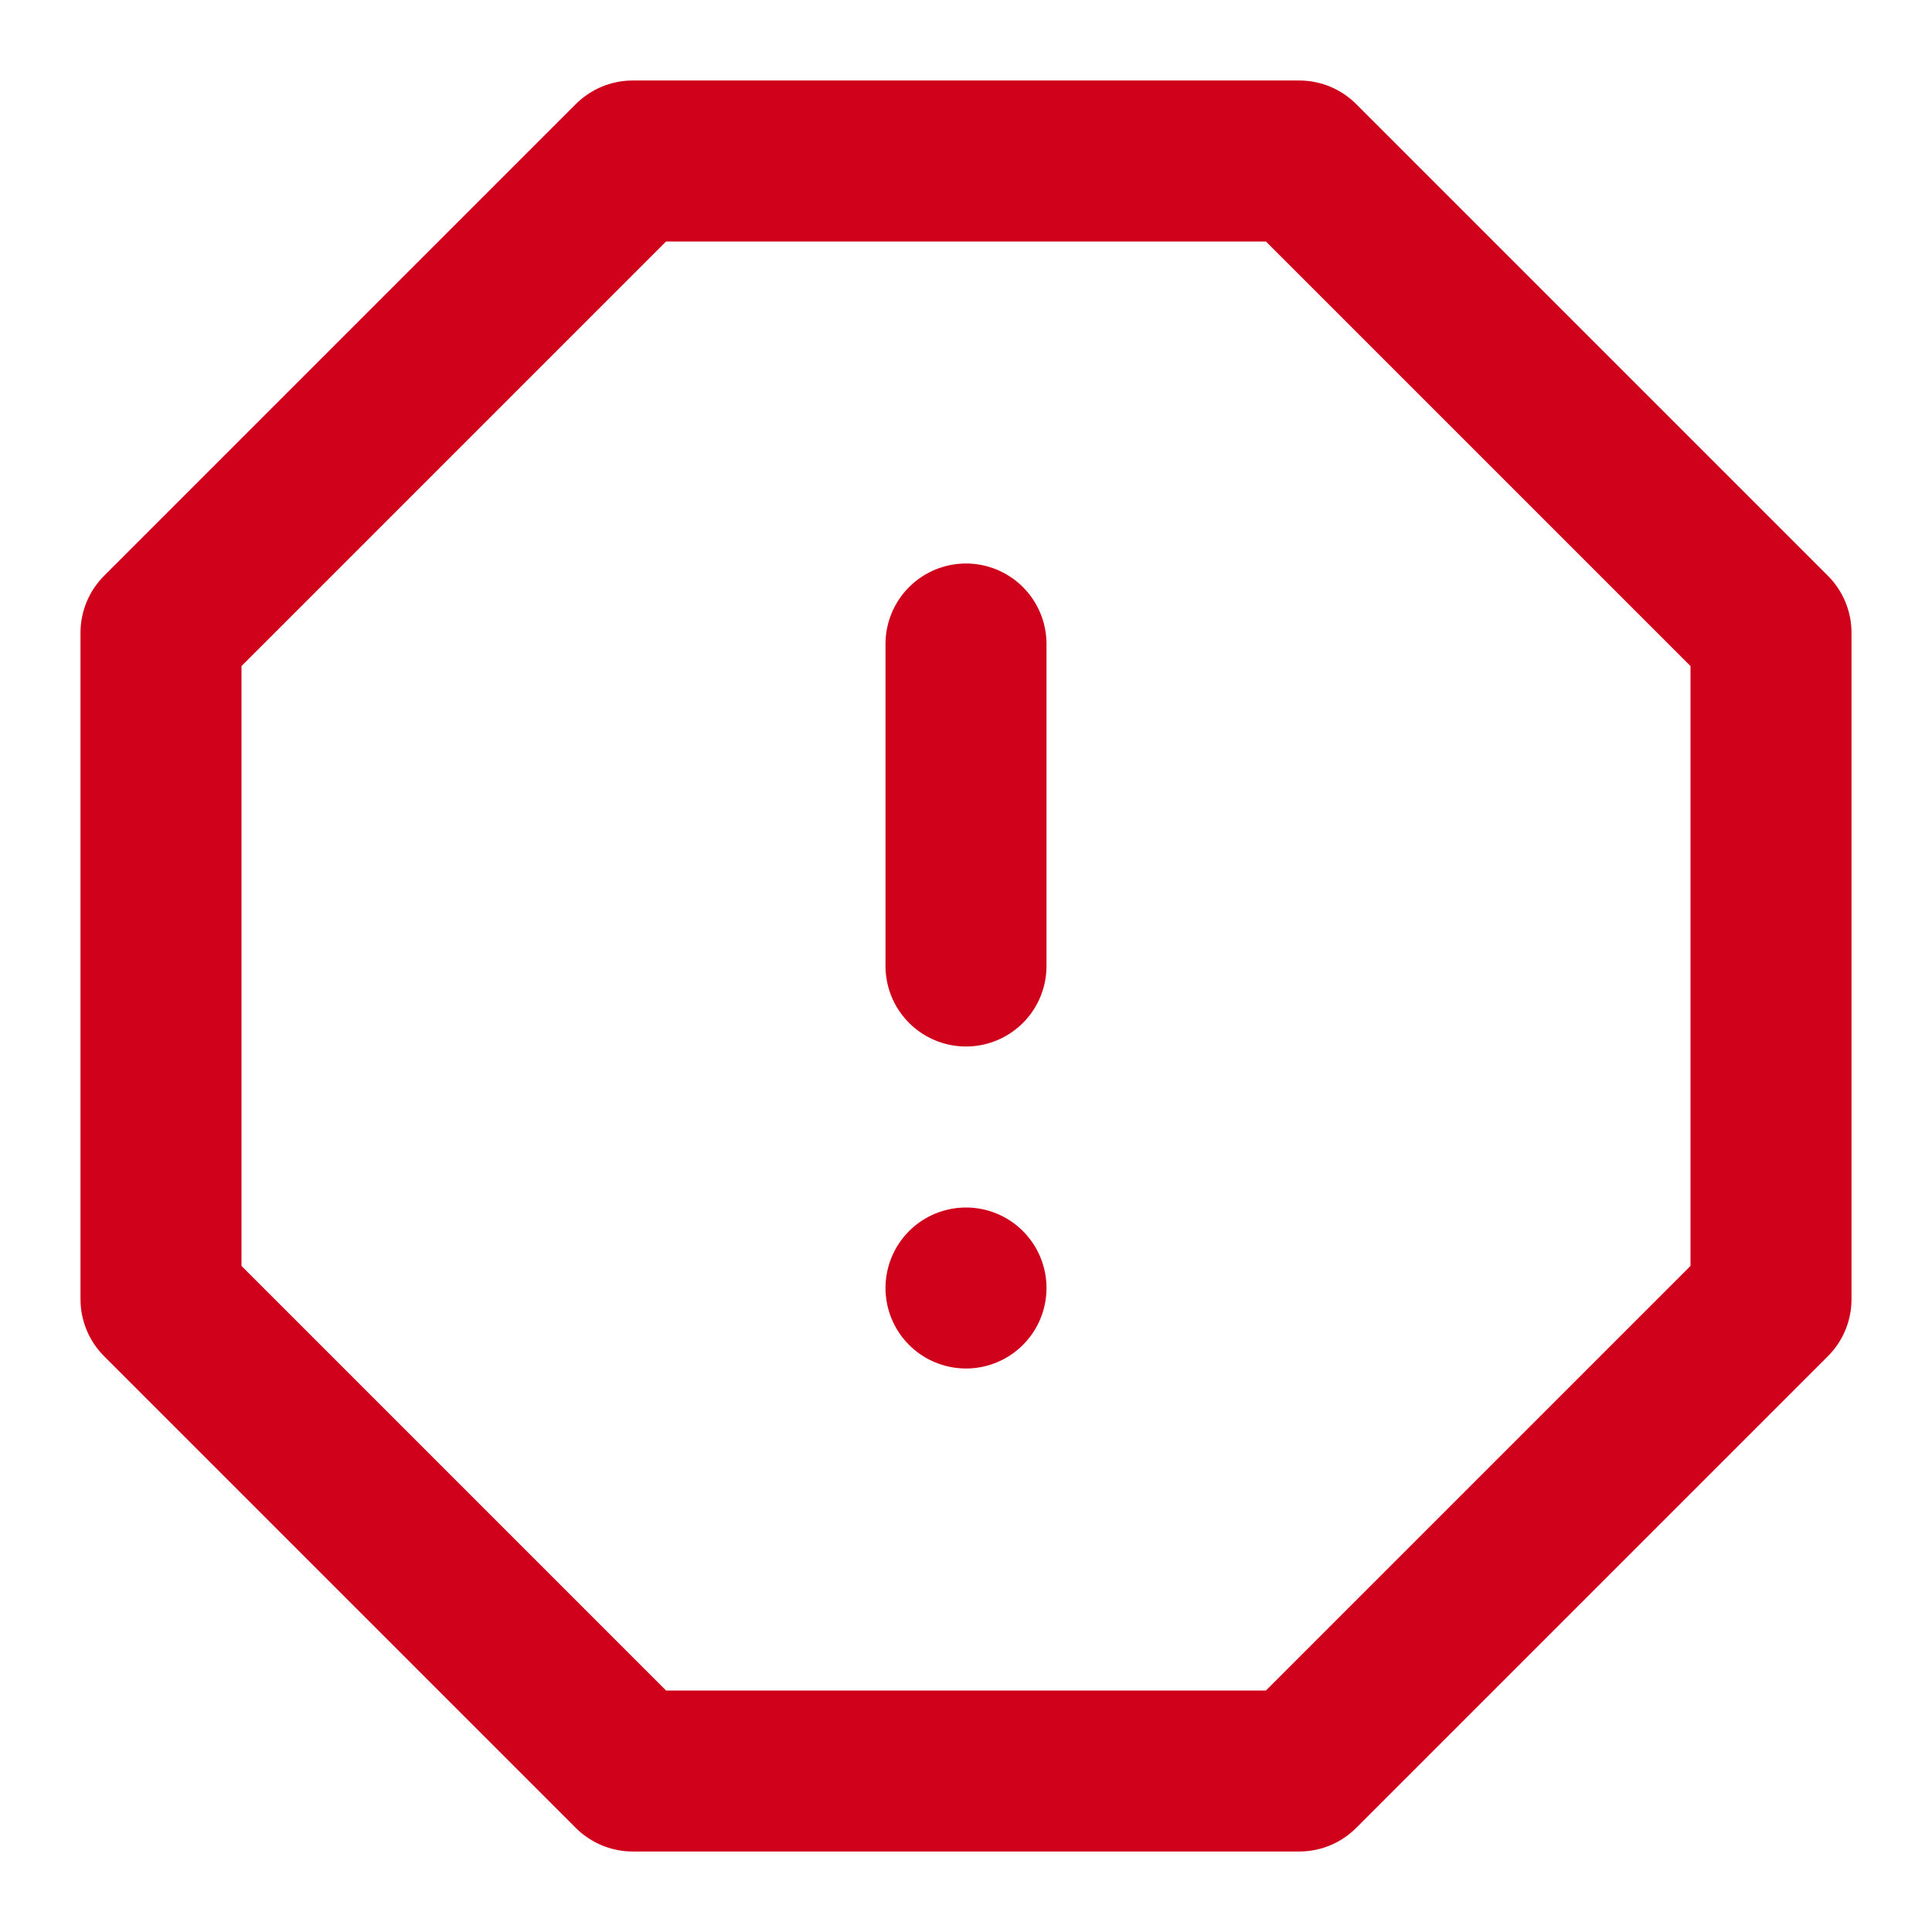
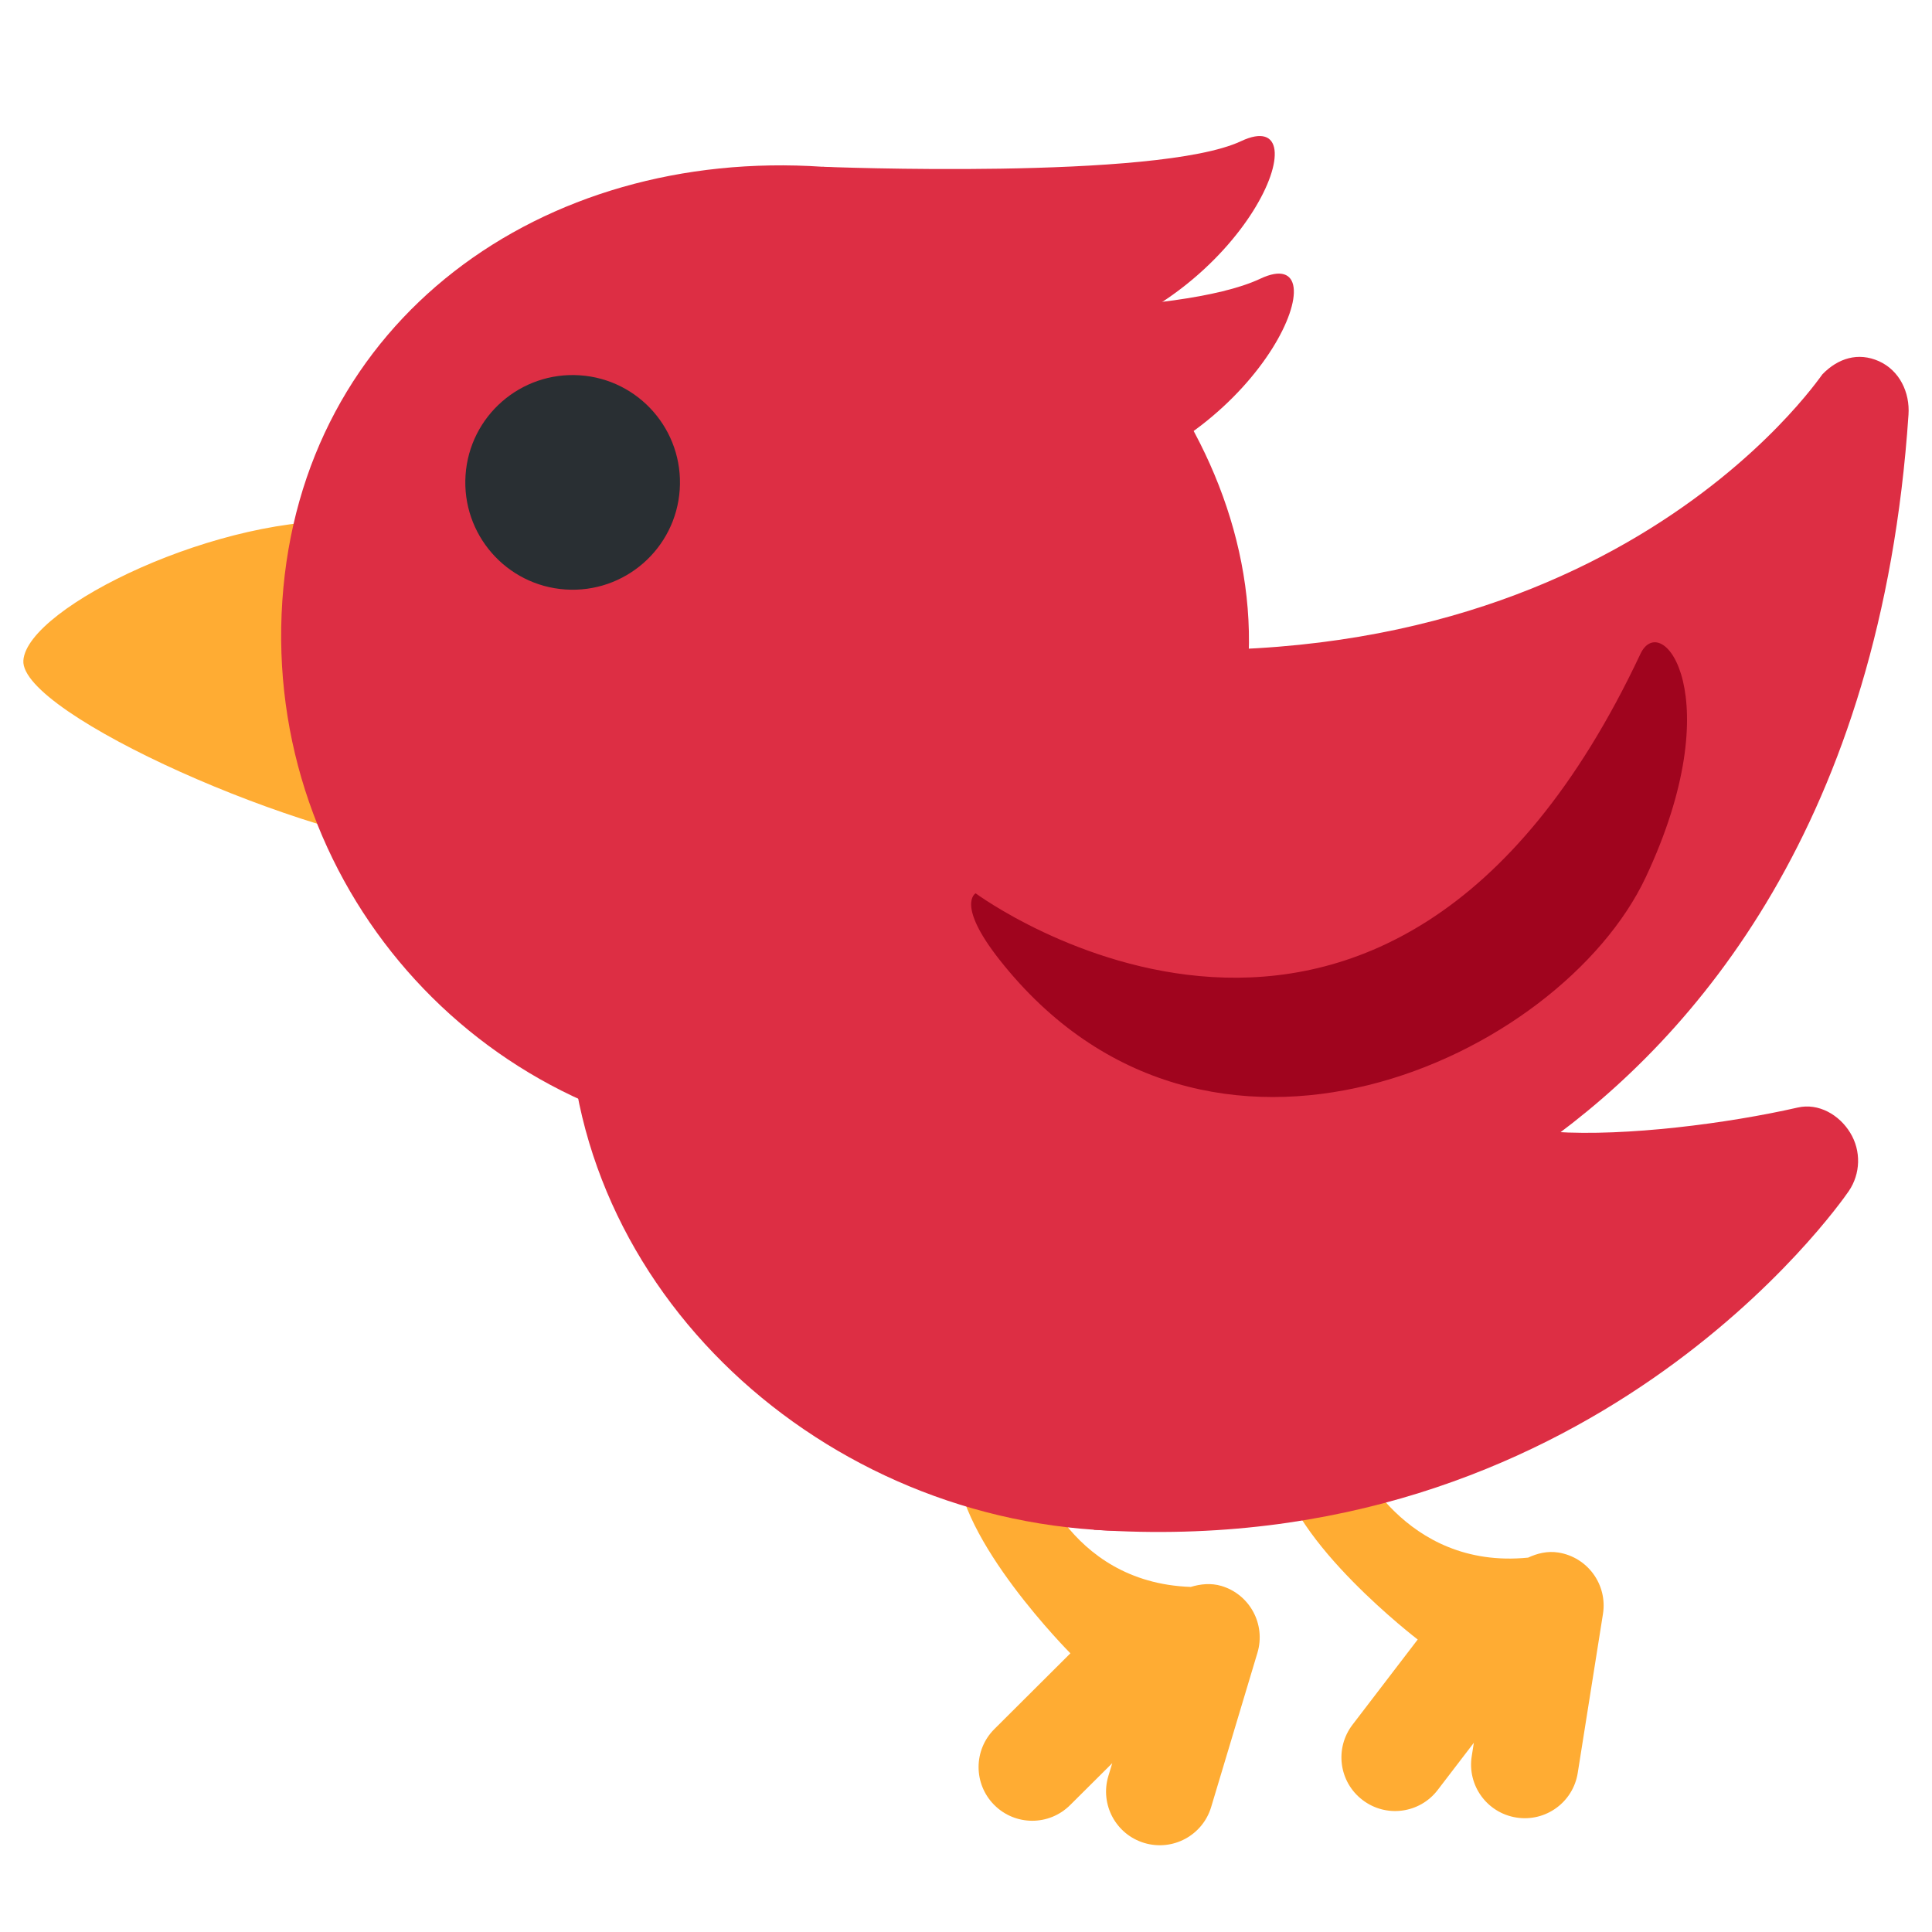
- <svg xmlns="http://www.w3.org/2000/svg" viewBox="0 0 24 24" fill="none" stroke="#d0021b" stroke-width="2" stroke-linecap="round" stroke-linejoin="round">
-   <polygon points="7.86 2 16.14 2 22 7.86 22 16.14 16.14 22 7.86 22 2 16.14 2 7.86 7.86 2" />
-   <line x1="12" y1="8" x2="12" y2="12" />
-   <line x1="12" y1="16" x2="12" y2="16" />
+ <svg xmlns="http://www.w3.org/2000/svg" viewBox="0 0 45 45" style="enable-background:new 0 0 45 45;" xml:space="preserve" version="1.1" id="svg2">
+   <defs id="defs6">
+     <clipPath id="clipPath16" clipPathUnits="userSpaceOnUse">
+       <path id="path18" d="M 0,36 36,36 36,0 0,0 0,36 Z" />
+     </clipPath>
+   </defs>
+   <g transform="matrix(1.25,0,0,-1.25,0,45)" id="g10">
+     <g id="g12">
+       <g clip-path="url(#clipPath16)" id="g14">
+         <g transform="translate(8.9164,23.1204)" id="g20">
+           <path id="path22" style="fill:#ffac33;fill-opacity:1;fill-rule:nonzero;stroke:none" d="m 0,0 c -0.111,-1.652 1.768,-3.126 -0.712,-2.959 -2.48,0.167 -7.836,2.533 -7.769,3.531 0.067,0.997 3.709,2.756 6.188,2.589 C 0.187,2.994 0.111,1.653 0,0" />
+         </g>
+         <g transform="translate(29.0378,7.0709)" id="g24">
+           <path id="path26" style="fill:#ffac33;fill-opacity:1;fill-rule:nonzero;stroke:none" d="M 0,0 C -0.202,0.032 -0.392,-0.015 -0.564,-0.095 -2.889,-0.327 -3.789,1.79 -3.789,1.79 -4.229,2.126 -4.771,3.8 -5.378,3.005 l 0.187,-1.402 c 0.187,-1.401 2.57,-3.224 2.57,-3.224 l -1.215,-1.588 c -0.336,-0.44 -0.253,-1.067 0.187,-1.402 0.439,-0.336 1.066,-0.252 1.401,0.187 l 0.673,0.879 -0.039,-0.249 c -0.087,-0.546 0.285,-1.058 0.831,-1.144 0.546,-0.087 1.058,0.285 1.144,0.831 l 0.47,2.962 C 0.918,-0.599 0.546,-0.087 0,0" />
+         </g>
+         <g transform="translate(22.7603,6.448)" id="g28">
+           <path id="path30" style="fill:#ffac33;fill-opacity:1;fill-rule:nonzero;stroke:none" d="m 0,0 c -0.196,0.058 -0.39,0.037 -0.572,-0.018 -2.335,0.081 -2.943,2.3 -2.943,2.3 -0.391,0.391 -0.704,2.122 -1.412,1.417 L -4.93,2.284 c -0.002,-1.414 2.115,-3.539 2.115,-3.539 l -1.417,-1.412 c -0.391,-0.39 -0.392,-1.022 -0.002,-1.414 0.39,-0.391 1.022,-0.393 1.414,-0.002 l 0.785,0.781 -0.073,-0.241 c -0.159,-0.53 0.141,-1.087 0.67,-1.246 0.53,-0.159 1.087,0.141 1.246,0.67 L 0.67,-1.246 C 0.829,-0.716 0.529,-0.159 0,0" />
+         </g>
+         <g transform="translate(35.009,29.2706)" id="g32">
+           <path id="path34" style="fill:#dd2e44;fill-opacity:1;fill-rule:nonzero;stroke:none" d="m 0,0 c -0.383,0.17 -0.758,0.057 -1.05,-0.244 -0.054,-0.056 -4.225,-6.307 -14.532,-4.944 -0.34,0.045 3.139,-11.968 3.199,-11.962 0.124,0.015 3.07,0.369 6.139,2.553 2.818,2.005 6.285,5.992 6.797,13.598 C 0.582,-0.58 0.383,-0.171 0,0" />
+         </g>
+         <g transform="translate(34.4766,14.8915)" id="g36">
+           <path id="path38" style="fill:#dd2e44;fill-opacity:1;fill-rule:nonzero;stroke:none" d="m 0,0 c -0.204,0.336 -0.59,0.56 -0.979,0.471 -1.294,-0.295 -3.197,-0.542 -4.53,-0.453 -6.357,0.429 -9.361,4.129 -9.392,4.161 -0.275,0.282 0.465,-11.552 0.816,-11.576 9.194,-0.619 13.862,6.027 14.057,6.31 C 0.194,-0.761 0.205,-0.336 0,0" />
+         </g>
+         <g transform="translate(24.5862,16.9841)" id="g40">
+           <path id="path42" style="fill:#dd2e44;fill-opacity:1;fill-rule:nonzero;stroke:none" d="m 0,0 c -0.371,-5.51 1.316,-9.861 -4.194,-9.489 -5.511,0.371 -10.146,4.92 -9.774,10.43 C -13.597,6.452 0.371,5.51 0,0" />
+         </g>
+         <g transform="translate(23.2566,23.5885)" id="g44">
+           <path id="path46" style="fill:#dd2e44;fill-opacity:1;fill-rule:nonzero;stroke:none" d="m 0,0 c -0.353,-5.235 -3.922,-9.257 -9.156,-8.904 -5.235,0.352 -9.193,4.882 -8.84,10.117 0.353,5.235 4.832,8.444 10.067,8.091 C -3.928,9.035 0.311,4.621 0,0" />
+         </g>
+         <g transform="translate(12.6658,26.8768)" id="g48">
+           <path id="path50" style="fill:#292f33;fill-opacity:1;fill-rule:nonzero;stroke:none" d="m 0,0 c -0.074,-1.102 -1.028,-1.935 -2.13,-1.861 -1.102,0.074 -1.935,1.028 -1.861,2.13 0.074,1.102 1.028,1.935 2.13,1.861 C -0.759,2.056 0.074,1.102 0,0" />
+         </g>
+         <g transform="translate(18.179,19.3547)" id="g52">
+           <path id="path54" style="fill:#a0041e;fill-opacity:1;fill-rule:nonzero;stroke:none" d="M 0,0 C 0,0 7.63,-5.648 12.387,4.459 12.783,5.301 14.071,3.666 12.486,0.297 10.9,-3.072 4.311,-6.143 0.446,-1.239 -0.369,-0.204 0,0 0,0" />
+         </g>
+         <g transform="translate(15.3273,32.8927)" id="g56">
+           <path id="path58" style="fill:#dd2e44;fill-opacity:1;fill-rule:nonzero;stroke:none" d="M 0,0 C 0,0 6.246,-0.254 7.798,0.477 9.351,1.207 7.935,-2.456 4.536,-3.313 1.137,-4.169 0,0 0,0" />
+         </g>
+         <g transform="translate(17.4279,30.2119)" id="g60">
+           <path id="path62" style="fill:#dd2e44;fill-opacity:1;fill-rule:nonzero;stroke:none" d="M 0,0 C 0,0 4.501,-0.136 6.054,0.594 7.606,1.325 6.19,-2.338 2.791,-3.195 -0.607,-4.052 0,0 0,0" />
+         </g>
+       </g>
+     </g>
+   </g>
</svg>
